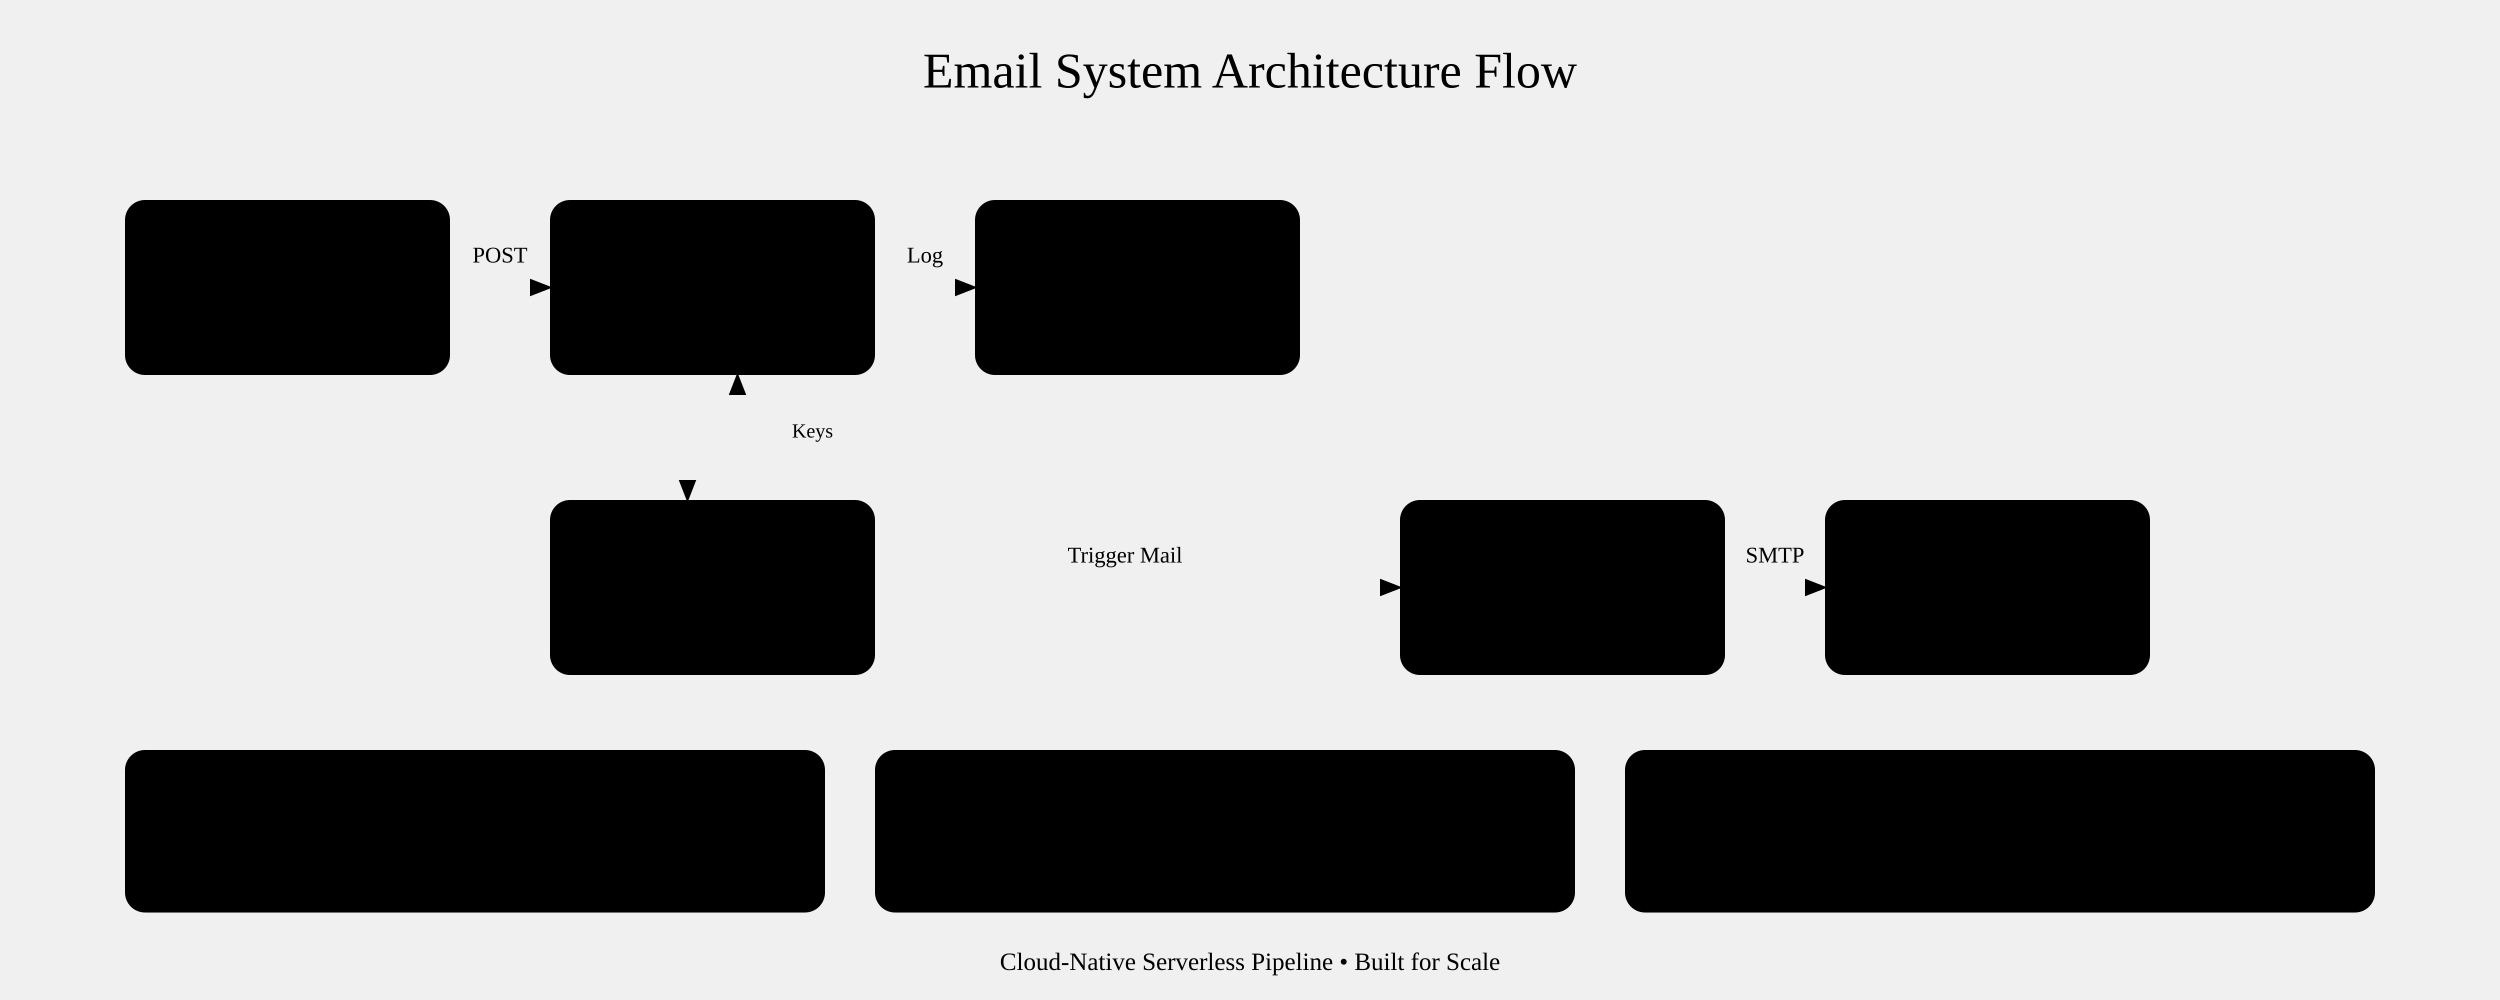
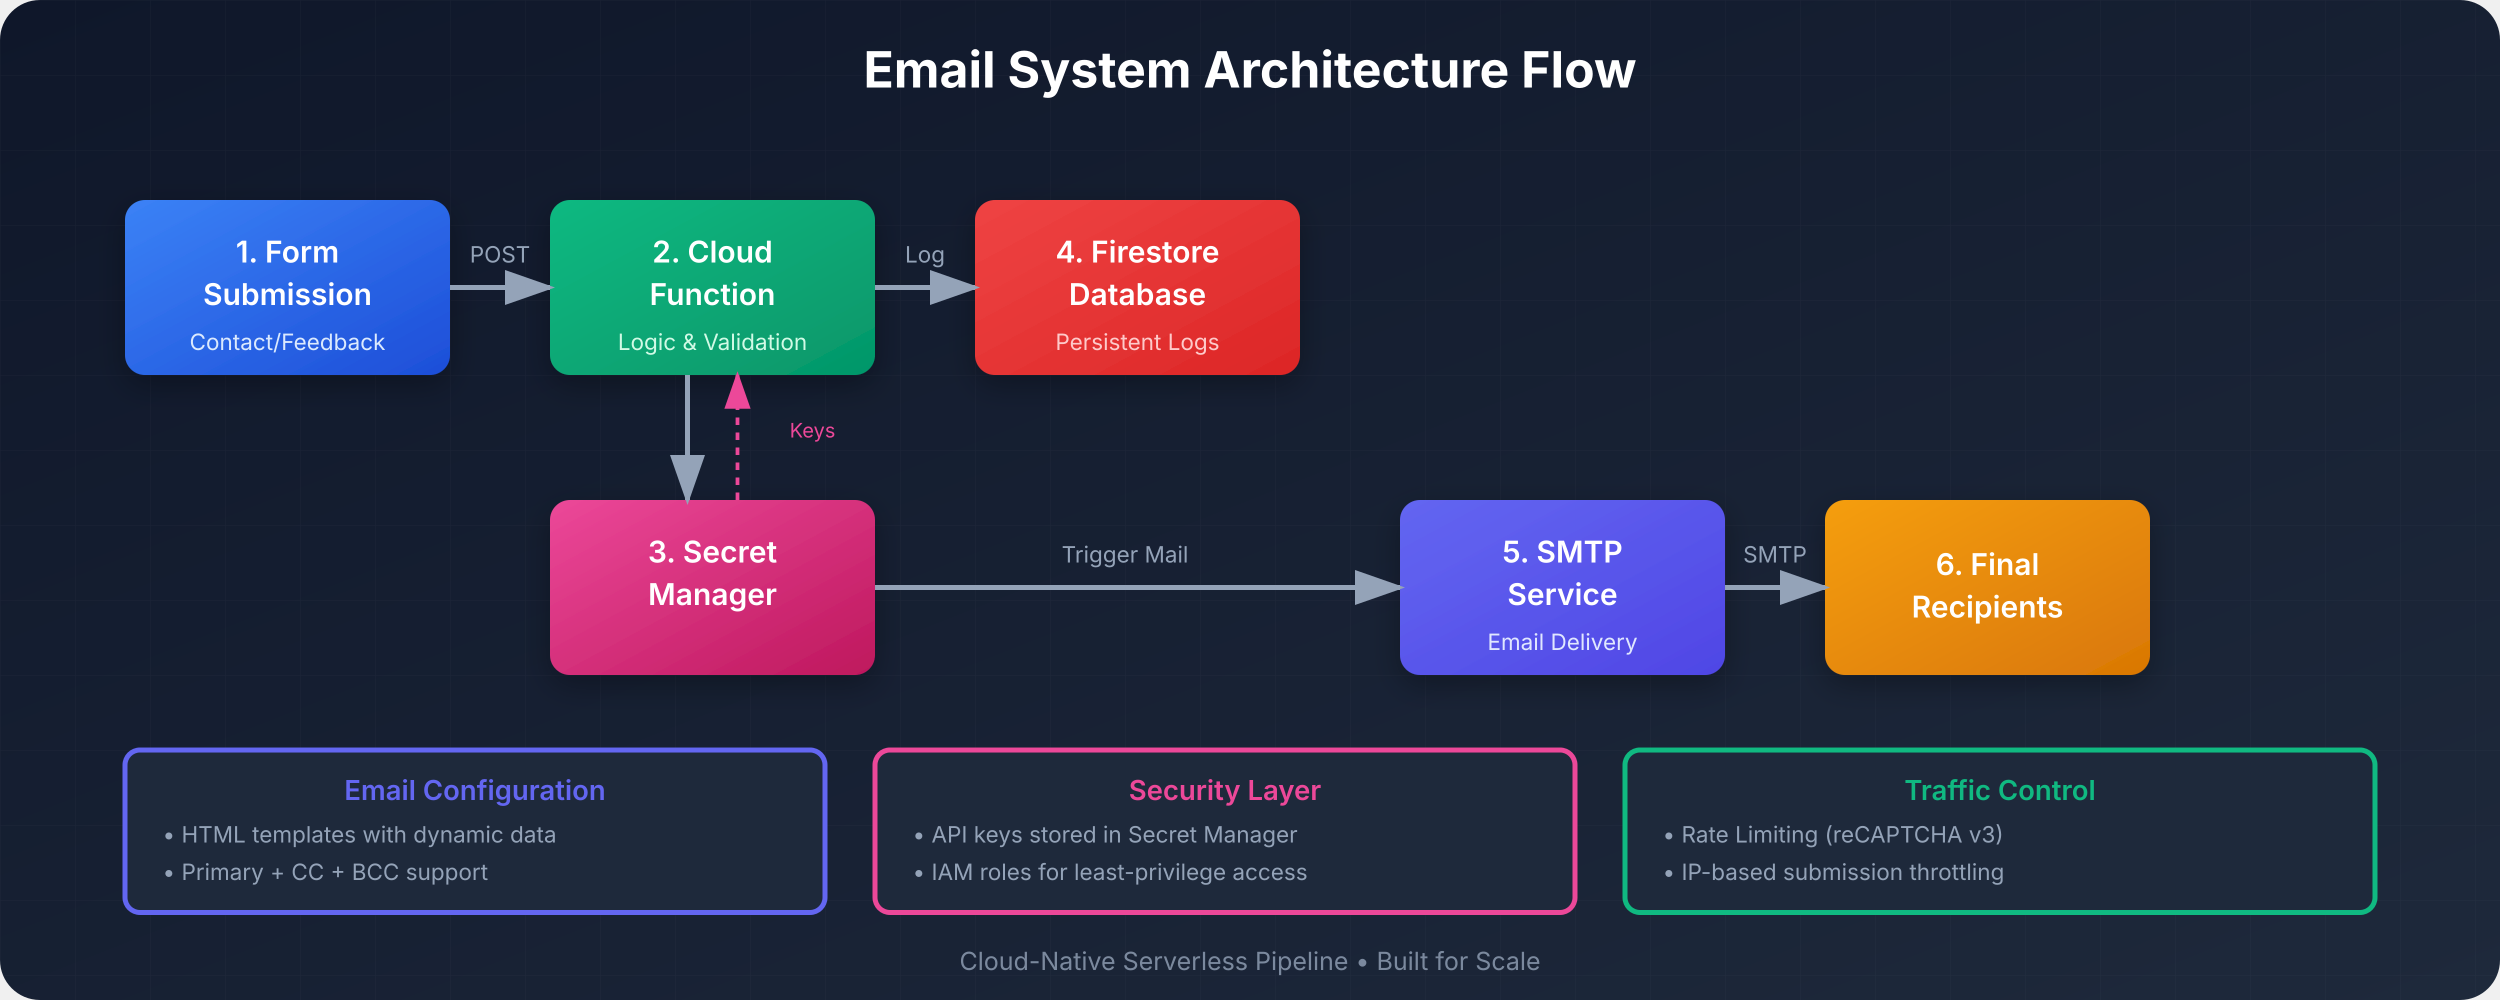
- <svg xmlns="http://www.w3.org/2000/svg" viewBox="0 0 1000 400">
+ <svg xmlns="http://www.w3.org/2000/svg" viewBox="0 0 1000 400" width="1000" height="400">
  <defs>
-     <marker id="arrow" markerWidth="9" markerHeight="7" refX="8" refY="3.5" orient="auto" markerUnits="userSpaceOnUse">
-       <polygon points="0 0, 9 3.5, 0 7" class="dg-arrowhead" />
+     <style>
+       text { font-family: system-ui, -apple-system, sans-serif; }
+     </style>
+     <linearGradient id="formGrad" x1="0%" y1="0%" x2="100%" y2="100%">
+       <stop offset="0%" style="stop-color:#3b82f6" />
+       <stop offset="100%" style="stop-color:#1d4ed8" />
+     </linearGradient>
+     <linearGradient id="functionGrad" x1="0%" y1="0%" x2="100%" y2="100%">
+       <stop offset="0%" style="stop-color:#10b981" />
+       <stop offset="100%" style="stop-color:#059669" />
+     </linearGradient>
+     <linearGradient id="secretGrad" x1="0%" y1="0%" x2="100%" y2="100%">
+       <stop offset="0%" style="stop-color:#ec4899" />
+       <stop offset="100%" style="stop-color:#be185d" />
+     </linearGradient>
+     <linearGradient id="smtpGrad" x1="0%" y1="0%" x2="100%" y2="100%">
+       <stop offset="0%" style="stop-color:#6366f1" />
+       <stop offset="100%" style="stop-color:#4f46e5" />
+     </linearGradient>
+     <linearGradient id="firestoreGrad" x1="0%" y1="0%" x2="100%" y2="100%">
+       <stop offset="0%" style="stop-color:#ef4444" />
+       <stop offset="100%" style="stop-color:#dc2626" />
+     </linearGradient>
+     <linearGradient id="recipientGrad" x1="0%" y1="0%" x2="100%" y2="100%">
+       <stop offset="0%" style="stop-color:#f59e0b" />
+       <stop offset="100%" style="stop-color:#d97706" />
+     </linearGradient>
+     <linearGradient id="bgGrad" x1="0%" y1="0%" x2="100%" y2="100%">
+       <stop offset="0%" style="stop-color:#0f172a" />
+       <stop offset="100%" style="stop-color:#1e293b" />
+     </linearGradient>
+     <filter id="shadow" x="-20%" y="-20%" width="140%" height="140%">
+       <feDropShadow dx="0" dy="4" stdDeviation="6" flood-color="#000" flood-opacity="0.3" />
+     </filter>
+     <marker id="arrow" markerWidth="10" markerHeight="7" refX="9" refY="3.5" orient="auto">
+       <polygon points="0 0, 10 3.5, 0 7" fill="#94a3b8" />
    </marker>
-     <marker id="arrow-accent" markerWidth="9" markerHeight="7" refX="8" refY="3.5" orient="auto" markerUnits="userSpaceOnUse">
-       <polygon points="0 0, 9 3.5, 0 7" class="dg-arrowhead dg-arrowhead--accent" />
+     <marker id="arrow-pink" markerWidth="10" markerHeight="7" refX="9" refY="3.5" orient="auto">
+       <polygon points="0 0, 10 3.5, 0 7" fill="#ec4899" />
    </marker>
  </defs>
-   <text x="500" y="35" text-anchor="middle" font-size="20" class="dg-heading">Email System Architecture Flow</text>
-   <g>
-     <rect x="50" y="80" width="130" height="70" rx="8" class="dg-node" />
-     <text x="115" y="105" text-anchor="middle" font-size="12" class="dg-title">1. Form</text>
-     <text x="115" y="122" text-anchor="middle" font-size="12" class="dg-title">Submission</text>
-     <text x="115" y="140" text-anchor="middle" font-size="9" class="dg-sub">Contact/Feedback</text>
+   <rect width="1000" height="400" rx="16" fill="url(#bgGrad)" />
+   <pattern id="grid" width="30" height="30" patternUnits="userSpaceOnUse">
+     <path d="M 30 0 L 0 0 0 30" fill="none" stroke="#ffffff" stroke-width="0.3" opacity="0.05" />
+   </pattern>
+   <rect width="1000" height="400" fill="url(#grid)" />
+   <text x="500" y="35" text-anchor="middle" fill="#ffffff" font-size="20" font-weight="700">Email System Architecture Flow</text>
+   <g filter="url(#shadow)">
+     <rect x="50" y="80" width="130" height="70" rx="8" fill="url(#formGrad)" />
+     <text x="115" y="105" text-anchor="middle" fill="white" font-size="12" font-weight="600">1. Form</text>
+     <text x="115" y="122" text-anchor="middle" fill="white" font-size="12" font-weight="600">Submission</text>
+     <text x="115" y="140" text-anchor="middle" fill="#dbeafe" font-size="9">Contact/Feedback</text>
  </g>
-   <g>
-     <rect x="220" y="80" width="130" height="70" rx="8" class="dg-node dg-node--accent" />
-     <text x="285" y="105" text-anchor="middle" font-size="12" class="dg-title dg-title--accent">2. Cloud</text>
-     <text x="285" y="122" text-anchor="middle" font-size="12" class="dg-title dg-title--accent">Function</text>
-     <text x="285" y="140" text-anchor="middle" font-size="9" class="dg-sub">Logic &amp; Validation</text>
+   <g filter="url(#shadow)">
+     <rect x="220" y="80" width="130" height="70" rx="8" fill="url(#functionGrad)" />
+     <text x="285" y="105" text-anchor="middle" fill="white" font-size="12" font-weight="600">2. Cloud</text>
+     <text x="285" y="122" text-anchor="middle" fill="white" font-size="12" font-weight="600">Function</text>
+     <text x="285" y="140" text-anchor="middle" fill="#d1fae5" font-size="9">Logic &amp; Validation</text>
  </g>
-   <g>
-     <rect x="220" y="200" width="130" height="70" rx="8" class="dg-node" />
-     <text x="285" y="225" text-anchor="middle" font-size="12" class="dg-title">3. Secret</text>
-     <text x="285" y="242" text-anchor="middle" font-size="12" class="dg-title">Manager</text>
+   <g filter="url(#shadow)">
+     <rect x="220" y="200" width="130" height="70" rx="8" fill="url(#secretGrad)" />
+     <text x="285" y="225" text-anchor="middle" fill="white" font-size="12" font-weight="600">3. Secret</text>
+     <text x="285" y="242" text-anchor="middle" fill="white" font-size="12" font-weight="600">Manager</text>
+     <text x="260" y="260" text-anchor="middle" fill="#fce7f3" font-size="9" />
  </g>
-   <g>
-     <rect x="390" y="80" width="130" height="70" rx="8" class="dg-node" />
-     <text x="455" y="105" text-anchor="middle" font-size="12" class="dg-title">4. Firestore</text>
-     <text x="455" y="122" text-anchor="middle" font-size="12" class="dg-title">Database</text>
-     <text x="455" y="140" text-anchor="middle" font-size="9" class="dg-sub">Persistent Logs</text>
+   <g filter="url(#shadow)">
+     <rect x="390" y="80" width="130" height="70" rx="8" fill="url(#firestoreGrad)" />
+     <text x="455" y="105" text-anchor="middle" fill="white" font-size="12" font-weight="600">4. Firestore</text>
+     <text x="455" y="122" text-anchor="middle" fill="white" font-size="12" font-weight="600">Database</text>
+     <text x="455" y="140" text-anchor="middle" fill="#fecaca" font-size="9">Persistent Logs</text>
  </g>
-   <g>
-     <rect x="560" y="200" width="130" height="70" rx="8" class="dg-node" />
-     <text x="625" y="225" text-anchor="middle" font-size="12" class="dg-title">5. SMTP</text>
-     <text x="625" y="242" text-anchor="middle" font-size="12" class="dg-title">Service</text>
-     <text x="625" y="260" text-anchor="middle" font-size="9" class="dg-sub">Email Delivery</text>
+   <g filter="url(#shadow)">
+     <rect x="560" y="200" width="130" height="70" rx="8" fill="url(#smtpGrad)" />
+     <text x="625" y="225" text-anchor="middle" fill="white" font-size="12" font-weight="600">5. SMTP</text>
+     <text x="625" y="242" text-anchor="middle" fill="white" font-size="12" font-weight="600">Service</text>
+     <text x="625" y="260" text-anchor="middle" fill="#e0e7ff" font-size="9">Email Delivery</text>
  </g>
-   <g>
-     <rect x="730" y="200" width="130" height="70" rx="8" class="dg-node" />
-     <text x="795" y="230" text-anchor="middle" font-size="12" class="dg-title">6. Final</text>
-     <text x="795" y="247" text-anchor="middle" font-size="12" class="dg-title">Recipients</text>
+   <g filter="url(#shadow)">
+     <rect x="730" y="200" width="130" height="70" rx="8" fill="url(#recipientGrad)" />
+     <text x="795" y="230" text-anchor="middle" fill="white" font-size="12" font-weight="600">6. Final</text>
+     <text x="795" y="247" text-anchor="middle" fill="white" font-size="12" font-weight="600">Recipients</text>
  </g>
-   <path d="M 180 115 L 220 115" marker-end="url(#arrow-accent)" class="dg-edge dg-edge--accent" />
-   <text x="200" y="105" text-anchor="middle" font-size="9" class="dg-label">POST</text>
-   <path d="M 275 150 L 275 200" marker-end="url(#arrow)" class="dg-edge" />
-   <path d="M 295 200 L 295 150" stroke-dasharray="3,3" marker-end="url(#arrow)" class="dg-edge" />
-   <text x="325" y="175" text-anchor="middle" font-size="8" class="dg-label">Keys</text>
-   <path d="M 350 115 L 390 115" marker-end="url(#arrow-accent)" class="dg-edge dg-edge--accent" />
-   <text x="370" y="105" text-anchor="middle" font-size="9" class="dg-label">Log</text>
-   <path d="M 350 235 L 560 235" marker-end="url(#arrow)" class="dg-edge" />
-   <text x="450" y="225" text-anchor="middle" font-size="9" class="dg-label">Trigger Mail</text>
-   <path d="M 690 235 L 730 235" marker-end="url(#arrow)" class="dg-edge" />
-   <text x="710" y="225" text-anchor="middle" font-size="9" class="dg-label">SMTP</text>
-   <rect x="50" y="300" width="280" height="65" rx="8" class="dg-group" />
-   <text x="190" y="320" text-anchor="middle" font-size="11" class="dg-glabel">Email Configuration</text>
-   <text x="65" y="337" font-size="9" class="dg-sub">• HTML templates with dynamic data</text>
-   <text x="65" y="352" font-size="9" class="dg-sub">• Primary + CC + BCC support</text>
-   <rect x="350" y="300" width="280" height="65" rx="8" class="dg-group" />
-   <text x="490" y="320" text-anchor="middle" font-size="11" class="dg-glabel">Security Layer</text>
-   <text x="365" y="337" font-size="9" class="dg-sub">• API keys stored in Secret Manager</text>
-   <text x="365" y="352" font-size="9" class="dg-sub">• IAM roles for least-privilege access</text>
-   <rect x="650" y="300" width="300" height="65" rx="8" class="dg-group" />
-   <text x="800" y="320" text-anchor="middle" font-size="11" class="dg-glabel">Traffic Control</text>
-   <text x="665" y="337" font-size="9" class="dg-sub">• Rate Limiting (reCAPTCHA v3)</text>
-   <text x="665" y="352" font-size="9" class="dg-sub">• IP-based submission throttling</text>
-   <text x="500" y="388" text-anchor="middle" font-size="10" class="dg-label">Cloud-Native Serverless Pipeline • Built for Scale</text>
+   <path d="M 180 115 L 220 115" stroke="#94a3b8" stroke-width="2" marker-end="url(#arrow)" />
+   <text x="200" y="105" text-anchor="middle" fill="#94a3b8" font-size="9">POST</text>
+   <path d="M 275 150 L 275 200" stroke="#94a3b8" stroke-width="2" marker-end="url(#arrow)" />
+   <path d="M 295 200 L 295 150" stroke="#ec4899" stroke-width="1.5" stroke-dasharray="3,3" marker-end="url(#arrow-pink)" />
+   <text x="325" y="175" text-anchor="middle" fill="#ec4899" font-size="8">Keys</text>
+   <path d="M 350 115 L 390 115" stroke="#94a3b8" stroke-width="2" marker-end="url(#arrow)" />
+   <text x="370" y="105" text-anchor="middle" fill="#94a3b8" font-size="9">Log</text>
+   <path d="M 350 235 L 560 235" stroke="#94a3b8" stroke-width="2" marker-end="url(#arrow)" />
+   <text x="450" y="225" text-anchor="middle" fill="#94a3b8" font-size="9">Trigger Mail</text>
+   <path d="M 690 235 L 730 235" stroke="#94a3b8" stroke-width="2" marker-end="url(#arrow)" />
+   <text x="710" y="225" text-anchor="middle" fill="#94a3b8" font-size="9">SMTP</text>
+   <rect x="50" y="300" width="280" height="65" fill="#1e293b" stroke="#6366f1" stroke-width="2" rx="6" />
+   <text x="190" y="320" text-anchor="middle" fill="#6366f1" font-size="11" font-weight="600">Email Configuration</text>
+   <text x="65" y="337" fill="#94a3b8" font-size="9">• HTML templates with dynamic data</text>
+   <text x="65" y="352" fill="#94a3b8" font-size="9">• Primary + CC + BCC support</text>
+   <rect x="350" y="300" width="280" height="65" fill="#1e293b" stroke="#ec4899" stroke-width="2" rx="6" />
+   <text x="490" y="320" text-anchor="middle" fill="#ec4899" font-size="11" font-weight="600">Security Layer</text>
+   <text x="365" y="337" fill="#94a3b8" font-size="9">• API keys stored in Secret Manager</text>
+   <text x="365" y="352" fill="#94a3b8" font-size="9">• IAM roles for least-privilege access</text>
+   <rect x="650" y="300" width="300" height="65" fill="#1e293b" stroke="#10b981" stroke-width="2" rx="6" />
+   <text x="800" y="320" text-anchor="middle" fill="#10b981" font-size="11" font-weight="600">Traffic Control</text>
+   <text x="665" y="337" fill="#94a3b8" font-size="9">• Rate Limiting (reCAPTCHA v3)</text>
+   <text x="665" y="352" fill="#94a3b8" font-size="9">• IP-based submission throttling</text>
+   <text x="500" y="388" text-anchor="middle" fill="#94a3b8" font-size="10" opacity="0.8">Cloud-Native Serverless Pipeline • Built for Scale</text>
</svg>
